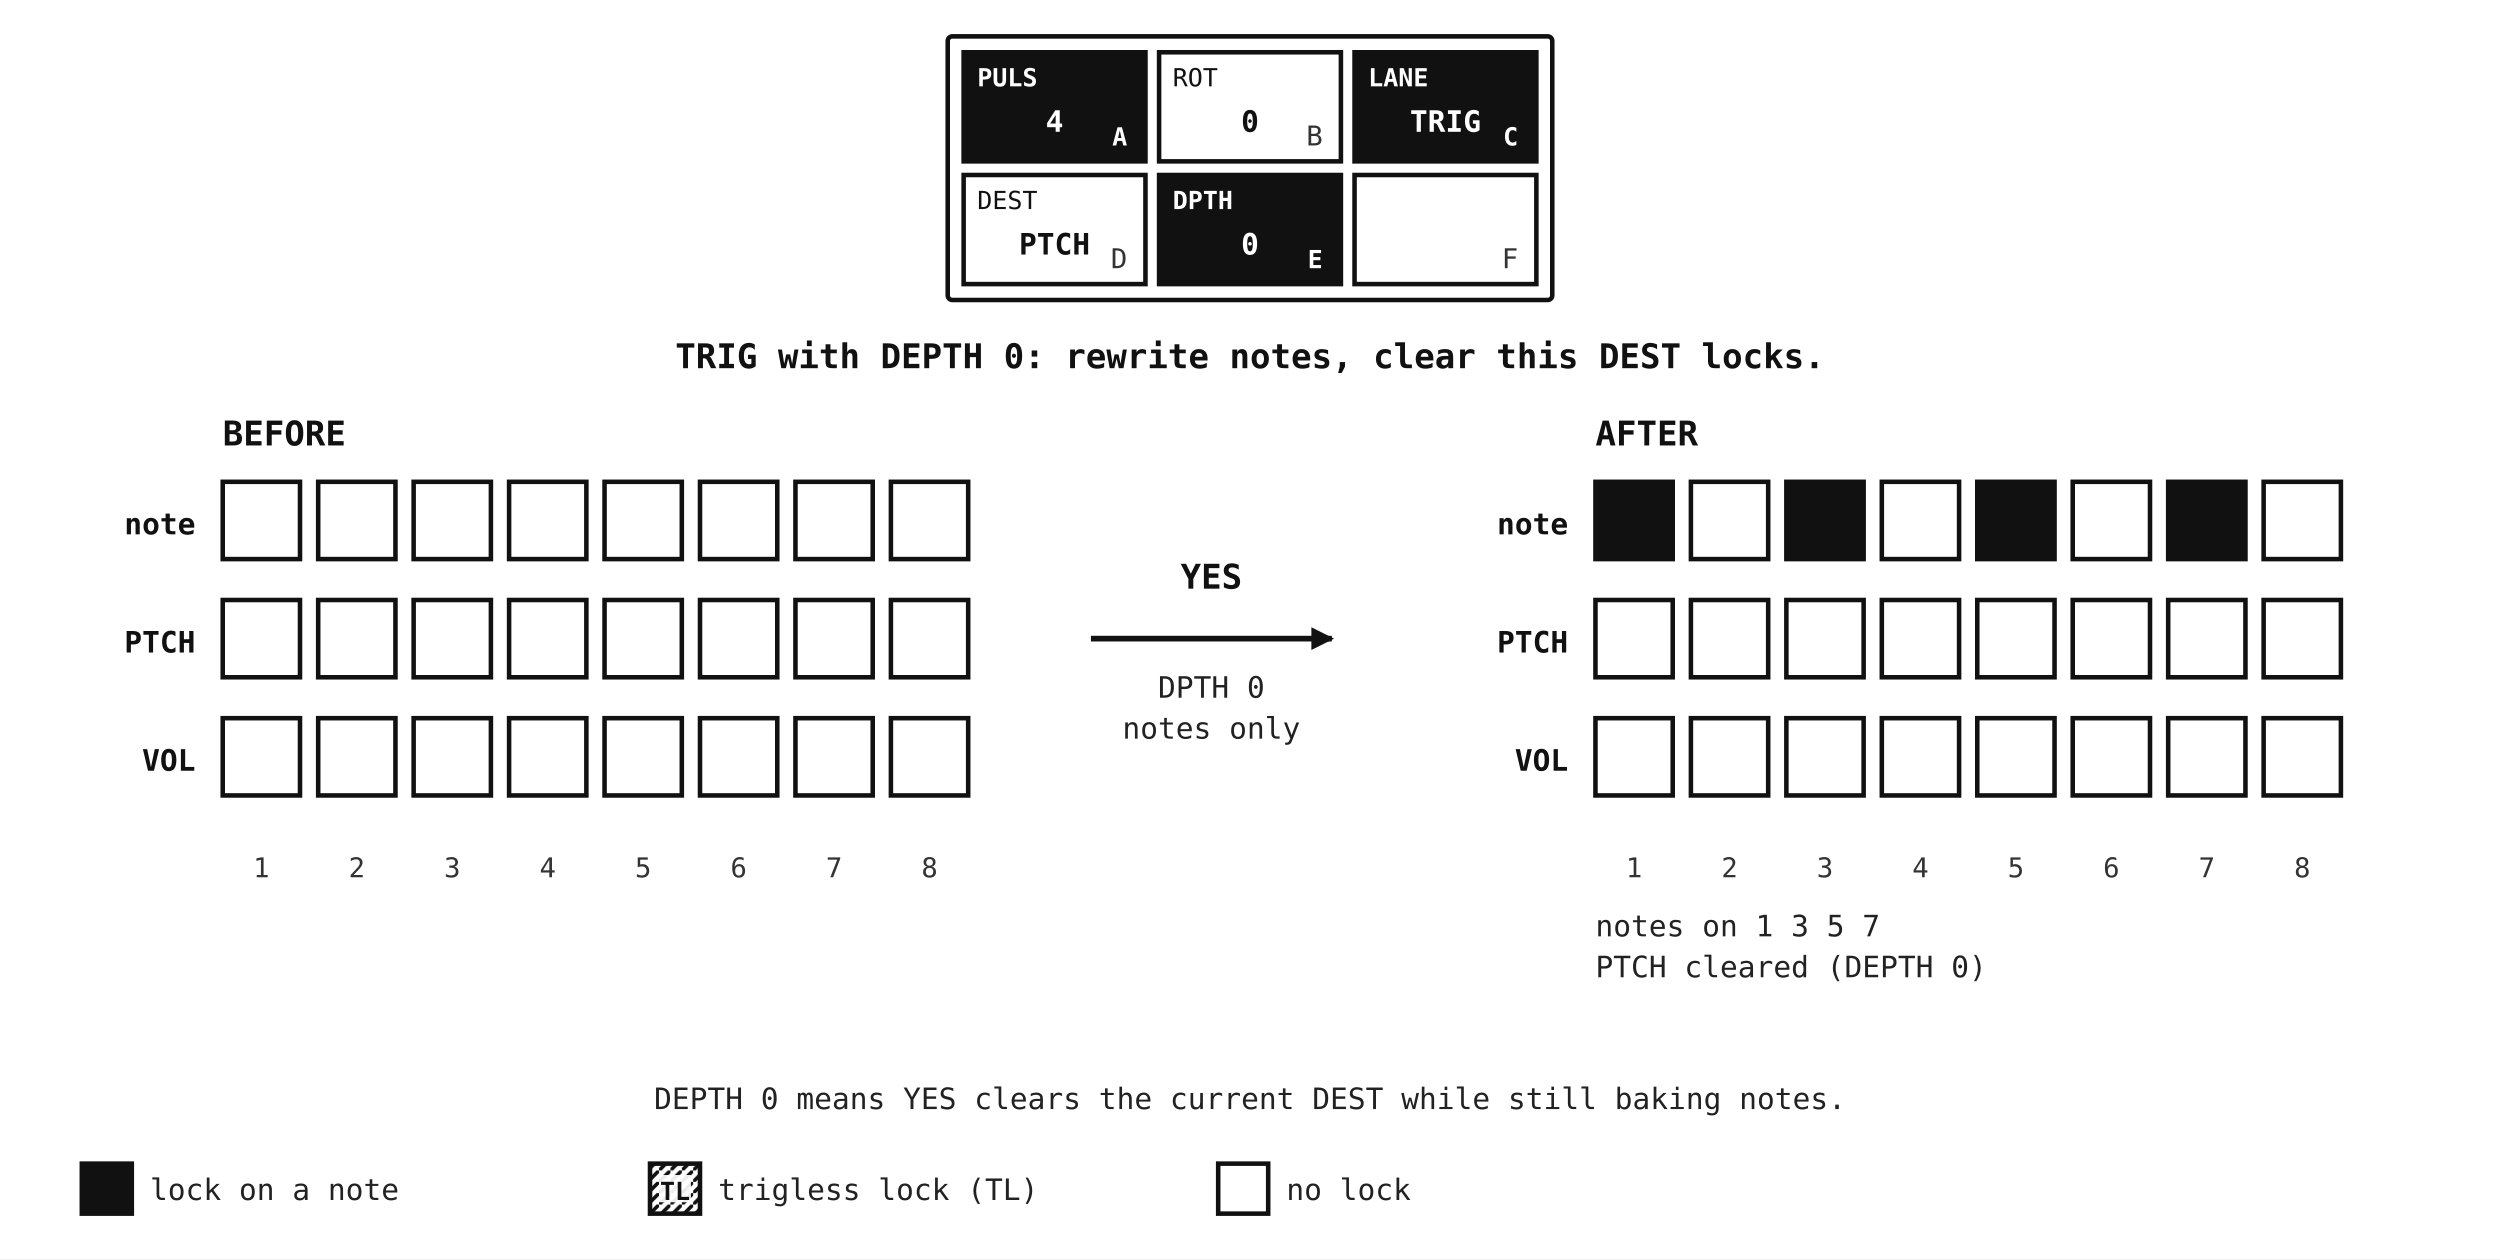
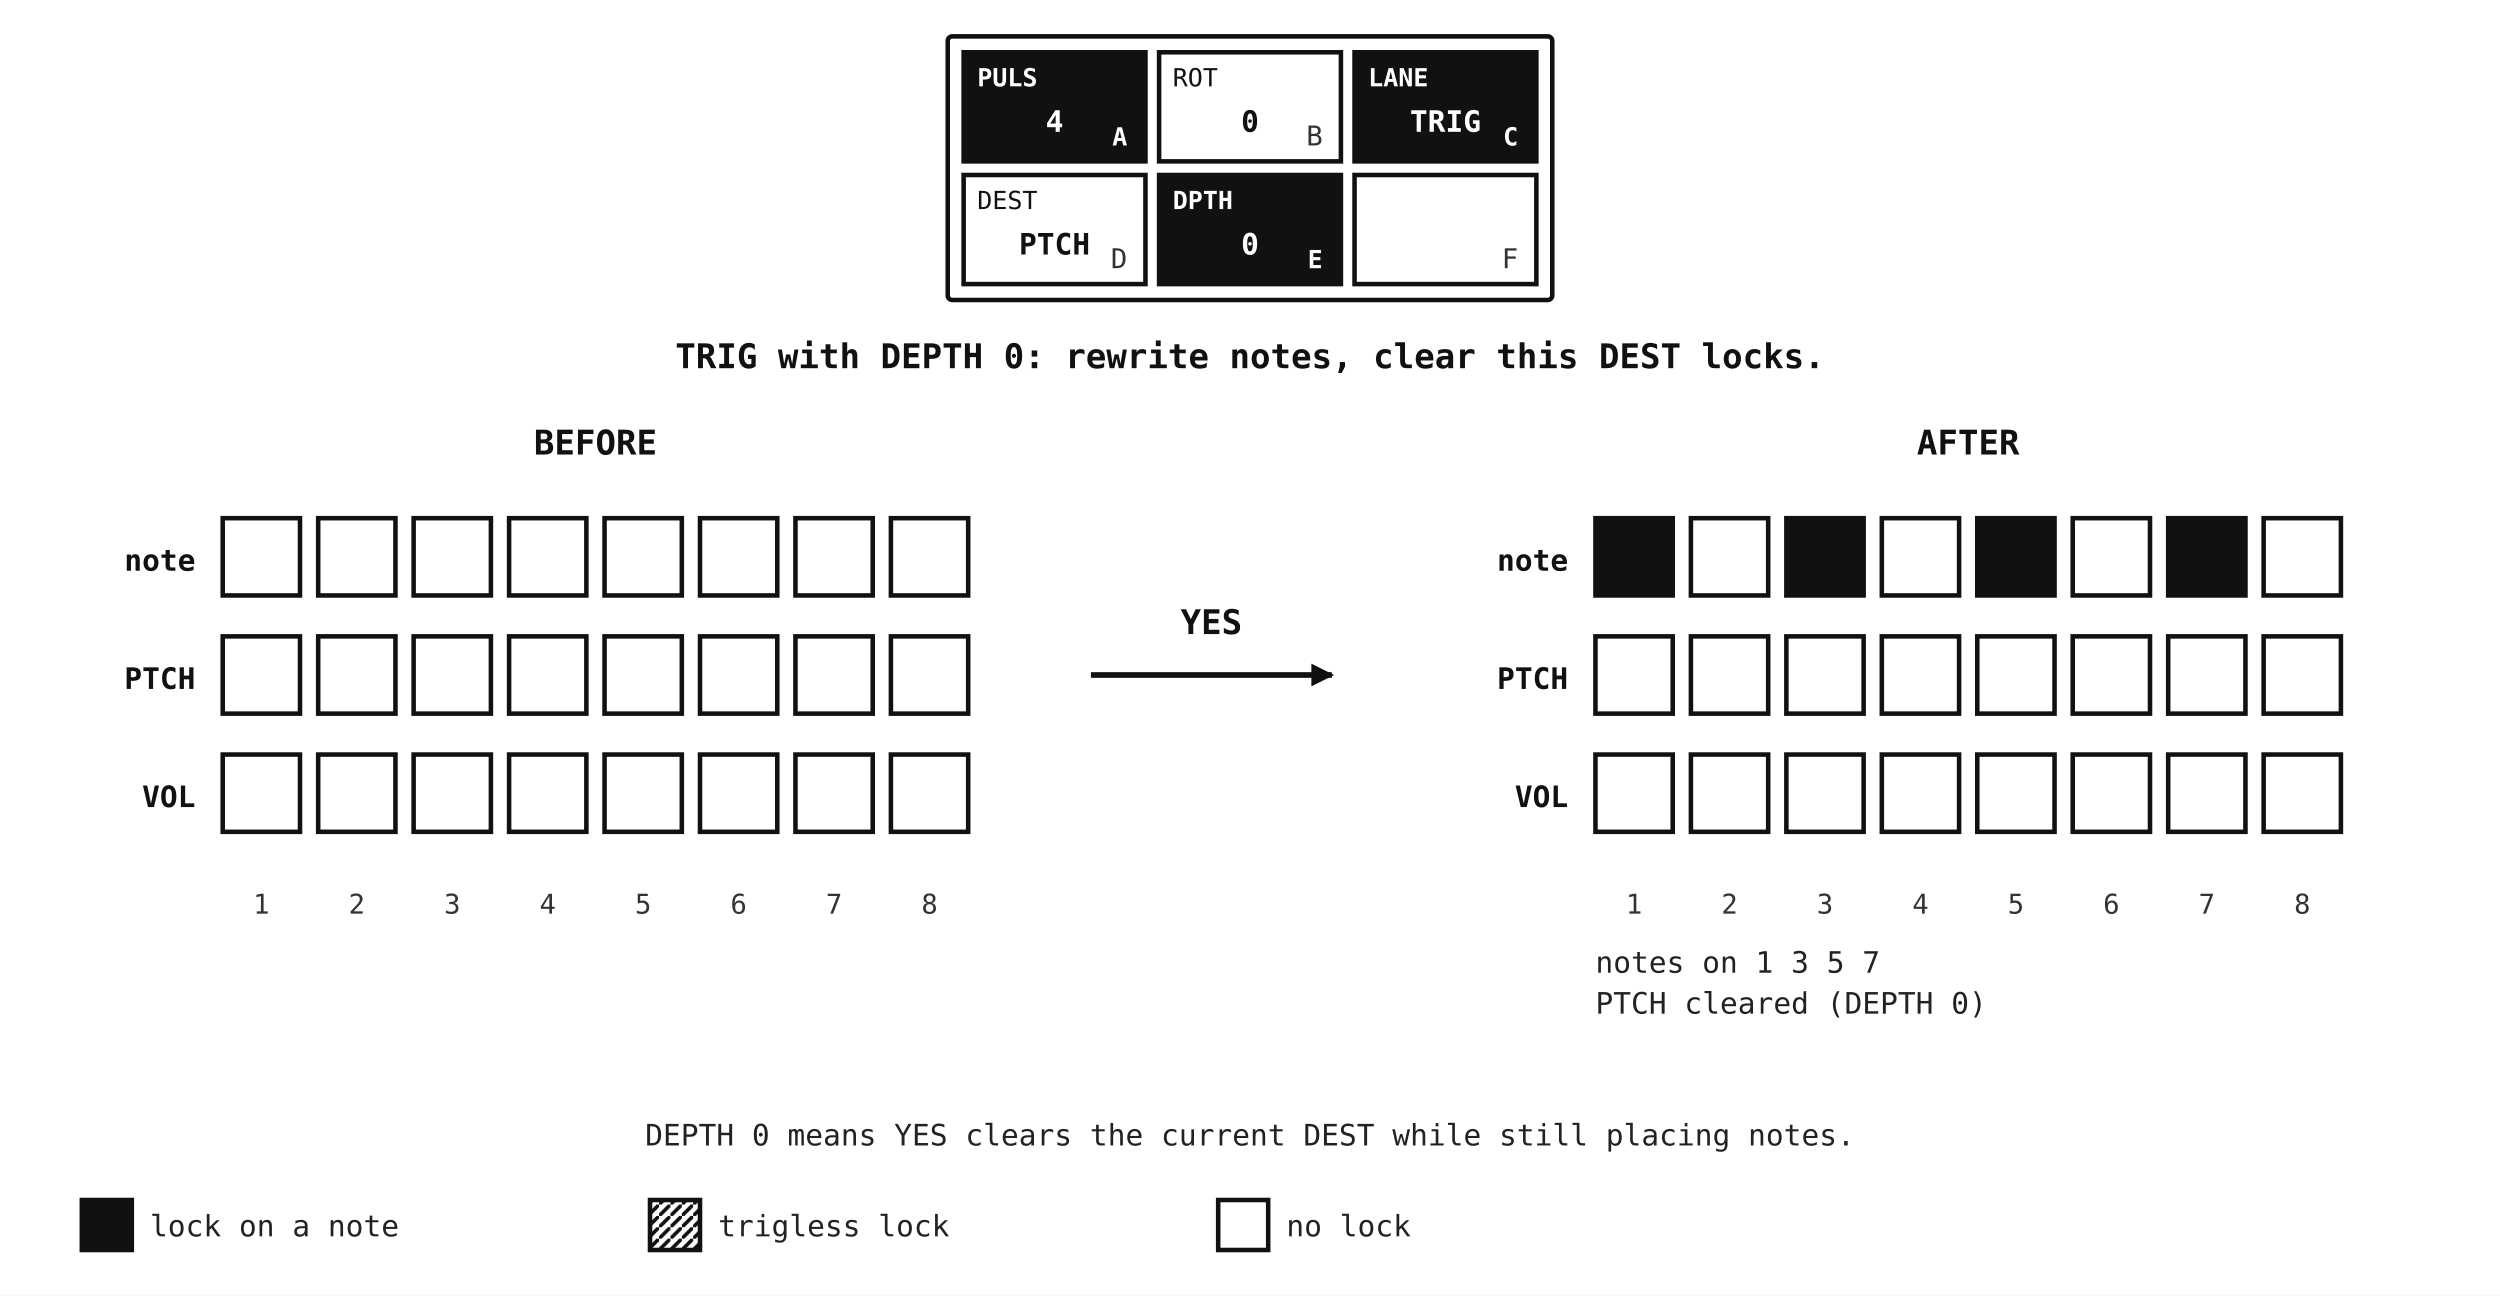
- <svg xmlns="http://www.w3.org/2000/svg" viewBox="0 0 1100 554" width="1100" height="554" role="img">
-   <rect width="1100" height="554" fill="#fff" />
+ <svg xmlns="http://www.w3.org/2000/svg" viewBox="0 0 1100 570" width="1100" height="570" role="img">
+   <rect width="1100" height="570" fill="#fff" />
  <defs>
    <pattern id="hatch" patternUnits="userSpaceOnUse" width="5" height="5">
      <path d="M0 5 L5 0" stroke="#111" stroke-width="1.6" />
    </pattern>
    <marker id="a" markerUnits="userSpaceOnUse" viewBox="0 0 10 10" refX="9" refY="5" markerWidth="10" markerHeight="10" orient="auto">
      <path d="M0 0 L10 5 L0 10 Z" fill="#111" />
    </marker>
  </defs>
  <style>
    .t { font: 15px ui-monospace, Menlo, Consolas, monospace; fill:#111; font-weight:700; }
    .t-sm { font: 13px ui-monospace, Menlo, Consolas, monospace; fill:#222; }
    .t-xs { font: 12px ui-monospace, Menlo, Consolas, monospace; fill:#333; }
    .lab { font: 13px ui-monospace, Menlo, Consolas, monospace; fill:#111; font-weight:700; }
-     .tl { font: 11px ui-monospace, Menlo, Consolas, monospace; fill:#111; font-weight:700; }
    .kn { font: 11px ui-monospace, Menlo, Consolas, monospace; fill:#111; }
    .kn-inv { font: 11px ui-monospace, Menlo, Consolas, monospace; fill:#fff; font-weight:700; }
    .kn-val { font: 13px ui-monospace, Menlo, Consolas, monospace; fill:#111; font-weight:700; }
    .kn-val-inv { font: 13px ui-monospace, Menlo, Consolas, monospace; fill:#fff; font-weight:700; }
    .arr { fill:none; stroke:#111; stroke-width:2.5; marker-end:url(#a); }
    .panel { fill:#fff; stroke:#111; stroke-width:2; }
  </style>
  <rect class="panel" x="417" y="16" width="266" height="116" rx="2" />
  <rect x="424" y="23" width="80" height="48" fill="#111" stroke="#111" stroke-width="2" />
  <text class="kn-inv" x="430" y="38">PULS</text>
  <text class="kn-val-inv" x="464.0" y="58" text-anchor="middle">4</text>
  <text class="kn-inv" x="496" y="64" text-anchor="end">A</text>
  <rect x="510" y="23" width="80" height="48" fill="#fff" stroke="#111" stroke-width="2" />
  <text class="kn" x="516" y="38">ROT</text>
  <text class="kn-val" x="550.0" y="58" text-anchor="middle">0</text>
  <text class="t-xs" x="582" y="64" text-anchor="end">B</text>
  <rect x="596" y="23" width="80" height="48" fill="#111" stroke="#111" stroke-width="2" />
  <text class="kn-inv" x="602" y="38">LANE</text>
  <text class="kn-val-inv" x="636.0" y="58" text-anchor="middle">TRIG</text>
  <text class="kn-inv" x="668" y="64" text-anchor="end">C</text>
  <rect x="424" y="77" width="80" height="48" fill="#fff" stroke="#111" stroke-width="2" />
  <text class="kn" x="430" y="92">DEST</text>
  <text class="kn-val" x="464.0" y="112" text-anchor="middle">PTCH</text>
  <text class="t-xs" x="496" y="118" text-anchor="end">D</text>
  <rect x="510" y="77" width="80" height="48" fill="#111" stroke="#111" stroke-width="2" />
  <text class="kn-inv" x="516" y="92">DPTH</text>
  <text class="kn-val-inv" x="550.0" y="112" text-anchor="middle">0</text>
  <text class="kn-inv" x="582" y="118" text-anchor="end">E</text>
  <rect x="596" y="77" width="80" height="48" fill="#fff" stroke="#111" stroke-width="2" />
  <text class="t-xs" x="668" y="118" text-anchor="end">F</text>
  <text class="t" x="550.0" y="162" text-anchor="middle">TRIG with DEPTH 0: rewrite notes, clear this DEST locks.</text>
-   <text class="t" x="98" y="196">BEFORE</text>
-   <text class="lab" x="86" y="235.12" text-anchor="end">note</text>
-   <rect x="98" y="212" width="34" height="34" fill="#fff" stroke="#111" stroke-width="2" />
-   <rect x="140" y="212" width="34" height="34" fill="#fff" stroke="#111" stroke-width="2" />
-   <rect x="182" y="212" width="34" height="34" fill="#fff" stroke="#111" stroke-width="2" />
-   <rect x="224" y="212" width="34" height="34" fill="#fff" stroke="#111" stroke-width="2" />
-   <rect x="266" y="212" width="34" height="34" fill="#fff" stroke="#111" stroke-width="2" />
-   <rect x="308" y="212" width="34" height="34" fill="#fff" stroke="#111" stroke-width="2" />
-   <rect x="350" y="212" width="34" height="34" fill="#fff" stroke="#111" stroke-width="2" />
-   <rect x="392" y="212" width="34" height="34" fill="#fff" stroke="#111" stroke-width="2" />
-   <text class="lab" x="86" y="287.12" text-anchor="end">PTCH</text>
-   <rect x="98" y="264" width="34" height="34" fill="#fff" stroke="#111" stroke-width="2" />
-   <rect x="140" y="264" width="34" height="34" fill="#fff" stroke="#111" stroke-width="2" />
-   <rect x="182" y="264" width="34" height="34" fill="#fff" stroke="#111" stroke-width="2" />
-   <rect x="224" y="264" width="34" height="34" fill="#fff" stroke="#111" stroke-width="2" />
-   <rect x="266" y="264" width="34" height="34" fill="#fff" stroke="#111" stroke-width="2" />
-   <rect x="308" y="264" width="34" height="34" fill="#fff" stroke="#111" stroke-width="2" />
-   <rect x="350" y="264" width="34" height="34" fill="#fff" stroke="#111" stroke-width="2" />
-   <rect x="392" y="264" width="34" height="34" fill="#fff" stroke="#111" stroke-width="2" />
-   <text class="lab" x="86" y="339.12" text-anchor="end">VOL</text>
-   <rect x="98" y="316" width="34" height="34" fill="#fff" stroke="#111" stroke-width="2" />
-   <rect x="140" y="316" width="34" height="34" fill="#fff" stroke="#111" stroke-width="2" />
-   <rect x="182" y="316" width="34" height="34" fill="#fff" stroke="#111" stroke-width="2" />
-   <rect x="224" y="316" width="34" height="34" fill="#fff" stroke="#111" stroke-width="2" />
-   <rect x="266" y="316" width="34" height="34" fill="#fff" stroke="#111" stroke-width="2" />
-   <rect x="308" y="316" width="34" height="34" fill="#fff" stroke="#111" stroke-width="2" />
-   <rect x="350" y="316" width="34" height="34" fill="#fff" stroke="#111" stroke-width="2" />
-   <rect x="392" y="316" width="34" height="34" fill="#fff" stroke="#111" stroke-width="2" />
-   <text class="t-xs" x="115.0" y="386" text-anchor="middle">1</text>
-   <text class="t-xs" x="157.0" y="386" text-anchor="middle">2</text>
-   <text class="t-xs" x="199.0" y="386" text-anchor="middle">3</text>
-   <text class="t-xs" x="241.0" y="386" text-anchor="middle">4</text>
-   <text class="t-xs" x="283.0" y="386" text-anchor="middle">5</text>
-   <text class="t-xs" x="325.0" y="386" text-anchor="middle">6</text>
-   <text class="t-xs" x="367.0" y="386" text-anchor="middle">7</text>
-   <text class="t-xs" x="409.0" y="386" text-anchor="middle">8</text>
-   <text class="t" x="702" y="196">AFTER</text>
-   <text class="lab" x="690" y="235.12" text-anchor="end">note</text>
-   <rect x="702" y="212" width="34" height="34" fill="#111" stroke="#111" stroke-width="2" />
-   <rect x="744" y="212" width="34" height="34" fill="#fff" stroke="#111" stroke-width="2" />
-   <rect x="786" y="212" width="34" height="34" fill="#111" stroke="#111" stroke-width="2" />
-   <rect x="828" y="212" width="34" height="34" fill="#fff" stroke="#111" stroke-width="2" />
-   <rect x="870" y="212" width="34" height="34" fill="#111" stroke="#111" stroke-width="2" />
-   <rect x="912" y="212" width="34" height="34" fill="#fff" stroke="#111" stroke-width="2" />
-   <rect x="954" y="212" width="34" height="34" fill="#111" stroke="#111" stroke-width="2" />
-   <rect x="996" y="212" width="34" height="34" fill="#fff" stroke="#111" stroke-width="2" />
-   <text class="lab" x="690" y="287.12" text-anchor="end">PTCH</text>
-   <rect x="702" y="264" width="34" height="34" fill="#fff" stroke="#111" stroke-width="2" />
-   <rect x="744" y="264" width="34" height="34" fill="#fff" stroke="#111" stroke-width="2" />
-   <rect x="786" y="264" width="34" height="34" fill="#fff" stroke="#111" stroke-width="2" />
-   <rect x="828" y="264" width="34" height="34" fill="#fff" stroke="#111" stroke-width="2" />
-   <rect x="870" y="264" width="34" height="34" fill="#fff" stroke="#111" stroke-width="2" />
-   <rect x="912" y="264" width="34" height="34" fill="#fff" stroke="#111" stroke-width="2" />
-   <rect x="954" y="264" width="34" height="34" fill="#fff" stroke="#111" stroke-width="2" />
-   <rect x="996" y="264" width="34" height="34" fill="#fff" stroke="#111" stroke-width="2" />
-   <text class="lab" x="690" y="339.12" text-anchor="end">VOL</text>
-   <rect x="702" y="316" width="34" height="34" fill="#fff" stroke="#111" stroke-width="2" />
-   <rect x="744" y="316" width="34" height="34" fill="#fff" stroke="#111" stroke-width="2" />
-   <rect x="786" y="316" width="34" height="34" fill="#fff" stroke="#111" stroke-width="2" />
-   <rect x="828" y="316" width="34" height="34" fill="#fff" stroke="#111" stroke-width="2" />
-   <rect x="870" y="316" width="34" height="34" fill="#fff" stroke="#111" stroke-width="2" />
-   <rect x="912" y="316" width="34" height="34" fill="#fff" stroke="#111" stroke-width="2" />
-   <rect x="954" y="316" width="34" height="34" fill="#fff" stroke="#111" stroke-width="2" />
-   <rect x="996" y="316" width="34" height="34" fill="#fff" stroke="#111" stroke-width="2" />
-   <text class="t-xs" x="719.0" y="386" text-anchor="middle">1</text>
-   <text class="t-xs" x="761.0" y="386" text-anchor="middle">2</text>
-   <text class="t-xs" x="803.0" y="386" text-anchor="middle">3</text>
-   <text class="t-xs" x="845.0" y="386" text-anchor="middle">4</text>
-   <text class="t-xs" x="887.0" y="386" text-anchor="middle">5</text>
-   <text class="t-xs" x="929.0" y="386" text-anchor="middle">6</text>
-   <text class="t-xs" x="971.0" y="386" text-anchor="middle">7</text>
-   <text class="t-xs" x="1013.0" y="386" text-anchor="middle">8</text>
-   <text class="t" x="533.0" y="259.0" text-anchor="middle">YES</text>
-   <line class="arr" x1="480" y1="281.0" x2="586" y2="281.0" />
-   <text class="t-sm" x="533.0" y="307.0" text-anchor="middle">DPTH 0</text>
-   <text class="t-sm" x="533.0" y="325.0" text-anchor="middle">notes only</text>
-   <text class="t-sm" x="702" y="412">notes on 1 3 5 7</text>
-   <text class="t-sm" x="702" y="430">PTCH cleared (DEPTH 0)</text>
-   <text class="t-sm" x="550.0" y="488" text-anchor="middle">DEPTH 0 means YES clears the current DEST while still baking notes.</text>
-   <rect x="36" y="512" width="22" height="22" fill="#111" stroke="#111" stroke-width="2" />
-   <text class="t-sm" x="66" y="528">lock on a note</text>
-   <rect x="286" y="512" width="22" height="22" fill="url(#hatch)" stroke="#111" stroke-width="2" />
-   <rect x="290" y="517" width="14" height="12" fill="#fff" opacity="0.92" />
-   <text class="tl" x="297" y="528" text-anchor="middle">TL</text>
-   <text class="t-sm" x="316" y="528">trigless lock (TL)</text>
-   <rect x="536" y="512" width="22" height="22" fill="#fff" stroke="#111" stroke-width="2" />
-   <text class="t-sm" x="566" y="528">no lock</text>
+   <text class="t" x="262.0" y="200" text-anchor="middle">BEFORE</text>
+   <text class="lab" x="86" y="251.12" text-anchor="end">note</text>
+   <rect x="98" y="228" width="34" height="34" fill="#fff" stroke="#111" stroke-width="2" />
+   <rect x="140" y="228" width="34" height="34" fill="#fff" stroke="#111" stroke-width="2" />
+   <rect x="182" y="228" width="34" height="34" fill="#fff" stroke="#111" stroke-width="2" />
+   <rect x="224" y="228" width="34" height="34" fill="#fff" stroke="#111" stroke-width="2" />
+   <rect x="266" y="228" width="34" height="34" fill="#fff" stroke="#111" stroke-width="2" />
+   <rect x="308" y="228" width="34" height="34" fill="#fff" stroke="#111" stroke-width="2" />
+   <rect x="350" y="228" width="34" height="34" fill="#fff" stroke="#111" stroke-width="2" />
+   <rect x="392" y="228" width="34" height="34" fill="#fff" stroke="#111" stroke-width="2" />
+   <text class="lab" x="86" y="303.12" text-anchor="end">PTCH</text>
+   <rect x="98" y="280" width="34" height="34" fill="#fff" stroke="#111" stroke-width="2" />
+   <rect x="140" y="280" width="34" height="34" fill="#fff" stroke="#111" stroke-width="2" />
+   <rect x="182" y="280" width="34" height="34" fill="#fff" stroke="#111" stroke-width="2" />
+   <rect x="224" y="280" width="34" height="34" fill="#fff" stroke="#111" stroke-width="2" />
+   <rect x="266" y="280" width="34" height="34" fill="#fff" stroke="#111" stroke-width="2" />
+   <rect x="308" y="280" width="34" height="34" fill="#fff" stroke="#111" stroke-width="2" />
+   <rect x="350" y="280" width="34" height="34" fill="#fff" stroke="#111" stroke-width="2" />
+   <rect x="392" y="280" width="34" height="34" fill="#fff" stroke="#111" stroke-width="2" />
+   <text class="lab" x="86" y="355.12" text-anchor="end">VOL</text>
+   <rect x="98" y="332" width="34" height="34" fill="#fff" stroke="#111" stroke-width="2" />
+   <rect x="140" y="332" width="34" height="34" fill="#fff" stroke="#111" stroke-width="2" />
+   <rect x="182" y="332" width="34" height="34" fill="#fff" stroke="#111" stroke-width="2" />
+   <rect x="224" y="332" width="34" height="34" fill="#fff" stroke="#111" stroke-width="2" />
+   <rect x="266" y="332" width="34" height="34" fill="#fff" stroke="#111" stroke-width="2" />
+   <rect x="308" y="332" width="34" height="34" fill="#fff" stroke="#111" stroke-width="2" />
+   <rect x="350" y="332" width="34" height="34" fill="#fff" stroke="#111" stroke-width="2" />
+   <rect x="392" y="332" width="34" height="34" fill="#fff" stroke="#111" stroke-width="2" />
+   <text class="t-xs" x="115.0" y="402" text-anchor="middle">1</text>
+   <text class="t-xs" x="157.0" y="402" text-anchor="middle">2</text>
+   <text class="t-xs" x="199.0" y="402" text-anchor="middle">3</text>
+   <text class="t-xs" x="241.0" y="402" text-anchor="middle">4</text>
+   <text class="t-xs" x="283.0" y="402" text-anchor="middle">5</text>
+   <text class="t-xs" x="325.0" y="402" text-anchor="middle">6</text>
+   <text class="t-xs" x="367.0" y="402" text-anchor="middle">7</text>
+   <text class="t-xs" x="409.0" y="402" text-anchor="middle">8</text>
+   <text class="t" x="866.0" y="200" text-anchor="middle">AFTER</text>
+   <text class="lab" x="690" y="251.12" text-anchor="end">note</text>
+   <rect x="702" y="228" width="34" height="34" fill="#111" stroke="#111" stroke-width="2" />
+   <rect x="744" y="228" width="34" height="34" fill="#fff" stroke="#111" stroke-width="2" />
+   <rect x="786" y="228" width="34" height="34" fill="#111" stroke="#111" stroke-width="2" />
+   <rect x="828" y="228" width="34" height="34" fill="#fff" stroke="#111" stroke-width="2" />
+   <rect x="870" y="228" width="34" height="34" fill="#111" stroke="#111" stroke-width="2" />
+   <rect x="912" y="228" width="34" height="34" fill="#fff" stroke="#111" stroke-width="2" />
+   <rect x="954" y="228" width="34" height="34" fill="#111" stroke="#111" stroke-width="2" />
+   <rect x="996" y="228" width="34" height="34" fill="#fff" stroke="#111" stroke-width="2" />
+   <text class="lab" x="690" y="303.12" text-anchor="end">PTCH</text>
+   <rect x="702" y="280" width="34" height="34" fill="#fff" stroke="#111" stroke-width="2" />
+   <rect x="744" y="280" width="34" height="34" fill="#fff" stroke="#111" stroke-width="2" />
+   <rect x="786" y="280" width="34" height="34" fill="#fff" stroke="#111" stroke-width="2" />
+   <rect x="828" y="280" width="34" height="34" fill="#fff" stroke="#111" stroke-width="2" />
+   <rect x="870" y="280" width="34" height="34" fill="#fff" stroke="#111" stroke-width="2" />
+   <rect x="912" y="280" width="34" height="34" fill="#fff" stroke="#111" stroke-width="2" />
+   <rect x="954" y="280" width="34" height="34" fill="#fff" stroke="#111" stroke-width="2" />
+   <rect x="996" y="280" width="34" height="34" fill="#fff" stroke="#111" stroke-width="2" />
+   <text class="lab" x="690" y="355.12" text-anchor="end">VOL</text>
+   <rect x="702" y="332" width="34" height="34" fill="#fff" stroke="#111" stroke-width="2" />
+   <rect x="744" y="332" width="34" height="34" fill="#fff" stroke="#111" stroke-width="2" />
+   <rect x="786" y="332" width="34" height="34" fill="#fff" stroke="#111" stroke-width="2" />
+   <rect x="828" y="332" width="34" height="34" fill="#fff" stroke="#111" stroke-width="2" />
+   <rect x="870" y="332" width="34" height="34" fill="#fff" stroke="#111" stroke-width="2" />
+   <rect x="912" y="332" width="34" height="34" fill="#fff" stroke="#111" stroke-width="2" />
+   <rect x="954" y="332" width="34" height="34" fill="#fff" stroke="#111" stroke-width="2" />
+   <rect x="996" y="332" width="34" height="34" fill="#fff" stroke="#111" stroke-width="2" />
+   <text class="t-xs" x="719.0" y="402" text-anchor="middle">1</text>
+   <text class="t-xs" x="761.0" y="402" text-anchor="middle">2</text>
+   <text class="t-xs" x="803.0" y="402" text-anchor="middle">3</text>
+   <text class="t-xs" x="845.0" y="402" text-anchor="middle">4</text>
+   <text class="t-xs" x="887.0" y="402" text-anchor="middle">5</text>
+   <text class="t-xs" x="929.0" y="402" text-anchor="middle">6</text>
+   <text class="t-xs" x="971.0" y="402" text-anchor="middle">7</text>
+   <text class="t-xs" x="1013.0" y="402" text-anchor="middle">8</text>
+   <text class="t" x="533.0" y="279.0" text-anchor="middle">YES</text>
+   <line class="arr" x1="480" y1="297.0" x2="586" y2="297.0" />
+   <text class="t-sm" x="702" y="428">notes on 1 3 5 7</text>
+   <text class="t-sm" x="702" y="446">PTCH cleared (DEPTH 0)</text>
+   <text class="t-sm" x="550.0" y="504" text-anchor="middle">DEPTH 0 means YES clears the current DEST while still placing notes.</text>
+   <rect x="36" y="528" width="22" height="22" fill="#111" stroke="#111" stroke-width="2" />
+   <text class="t-sm" x="66" y="544">lock on a note</text>
+   <rect x="286" y="528" width="22" height="22" fill="url(#hatch)" stroke="#111" stroke-width="2" />
+   <text class="t-sm" x="316" y="544">trigless lock</text>
+   <rect x="536" y="528" width="22" height="22" fill="#fff" stroke="#111" stroke-width="2" />
+   <text class="t-sm" x="566" y="544">no lock</text>
</svg>
